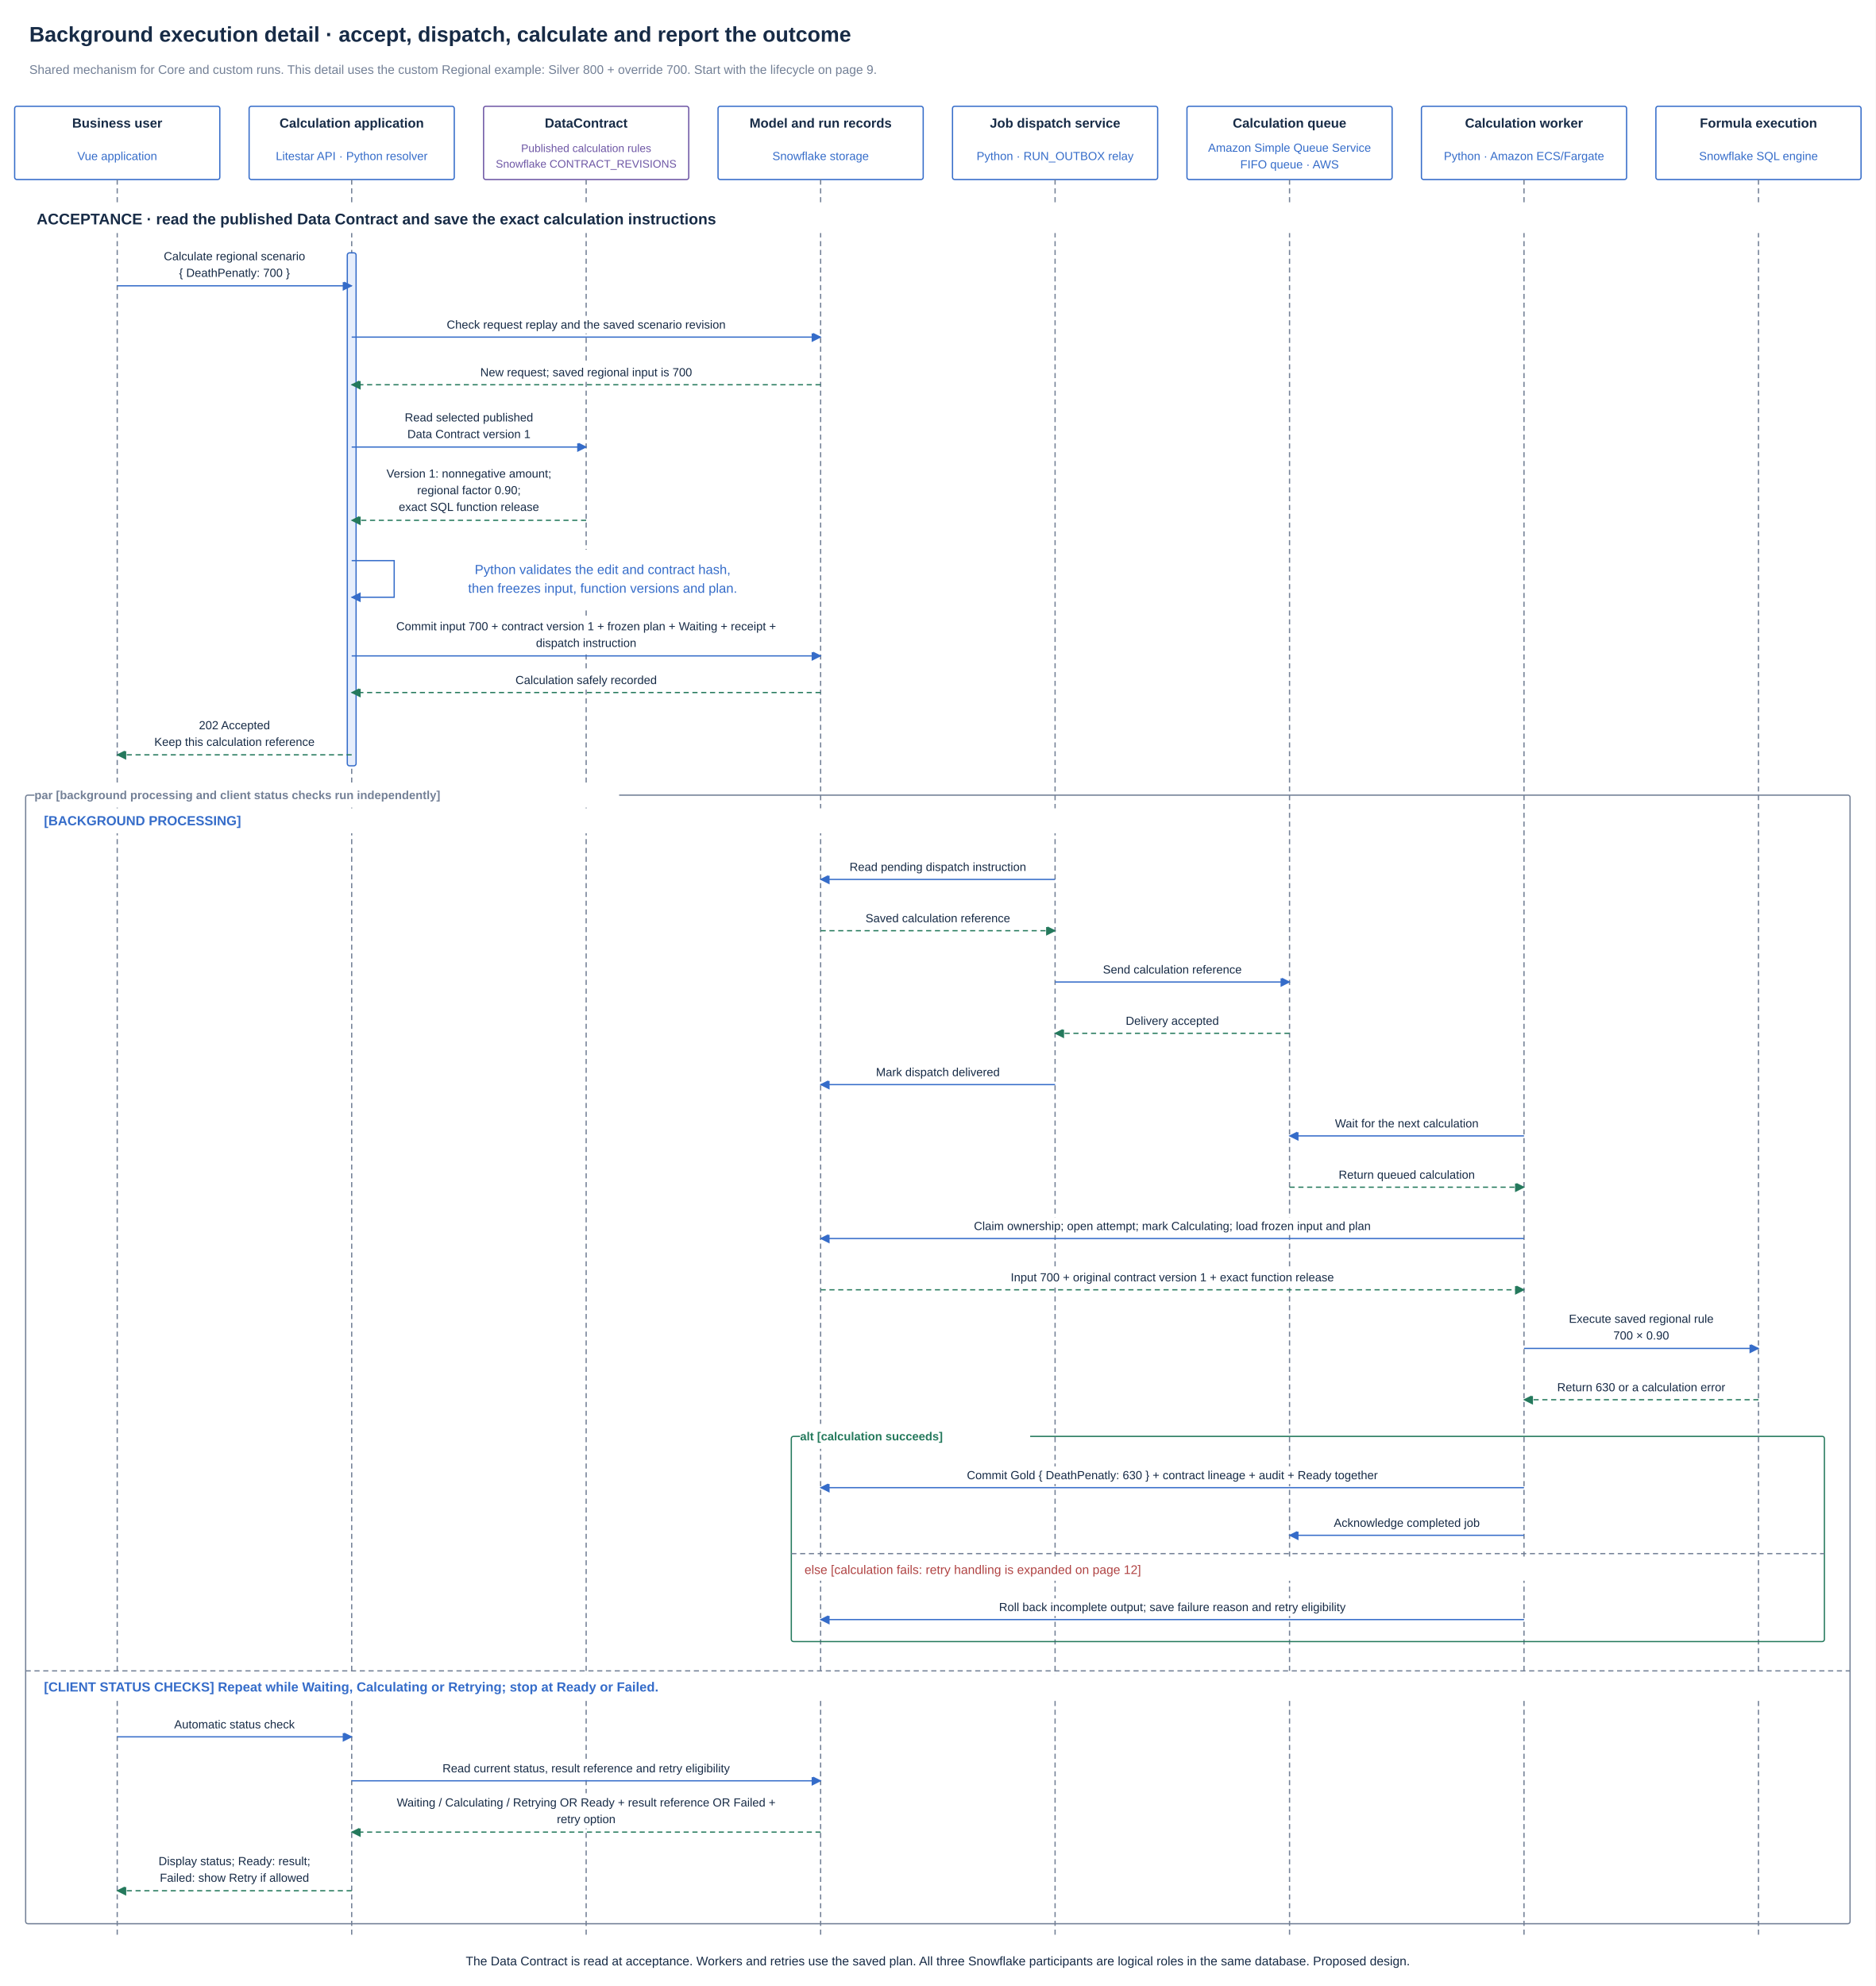
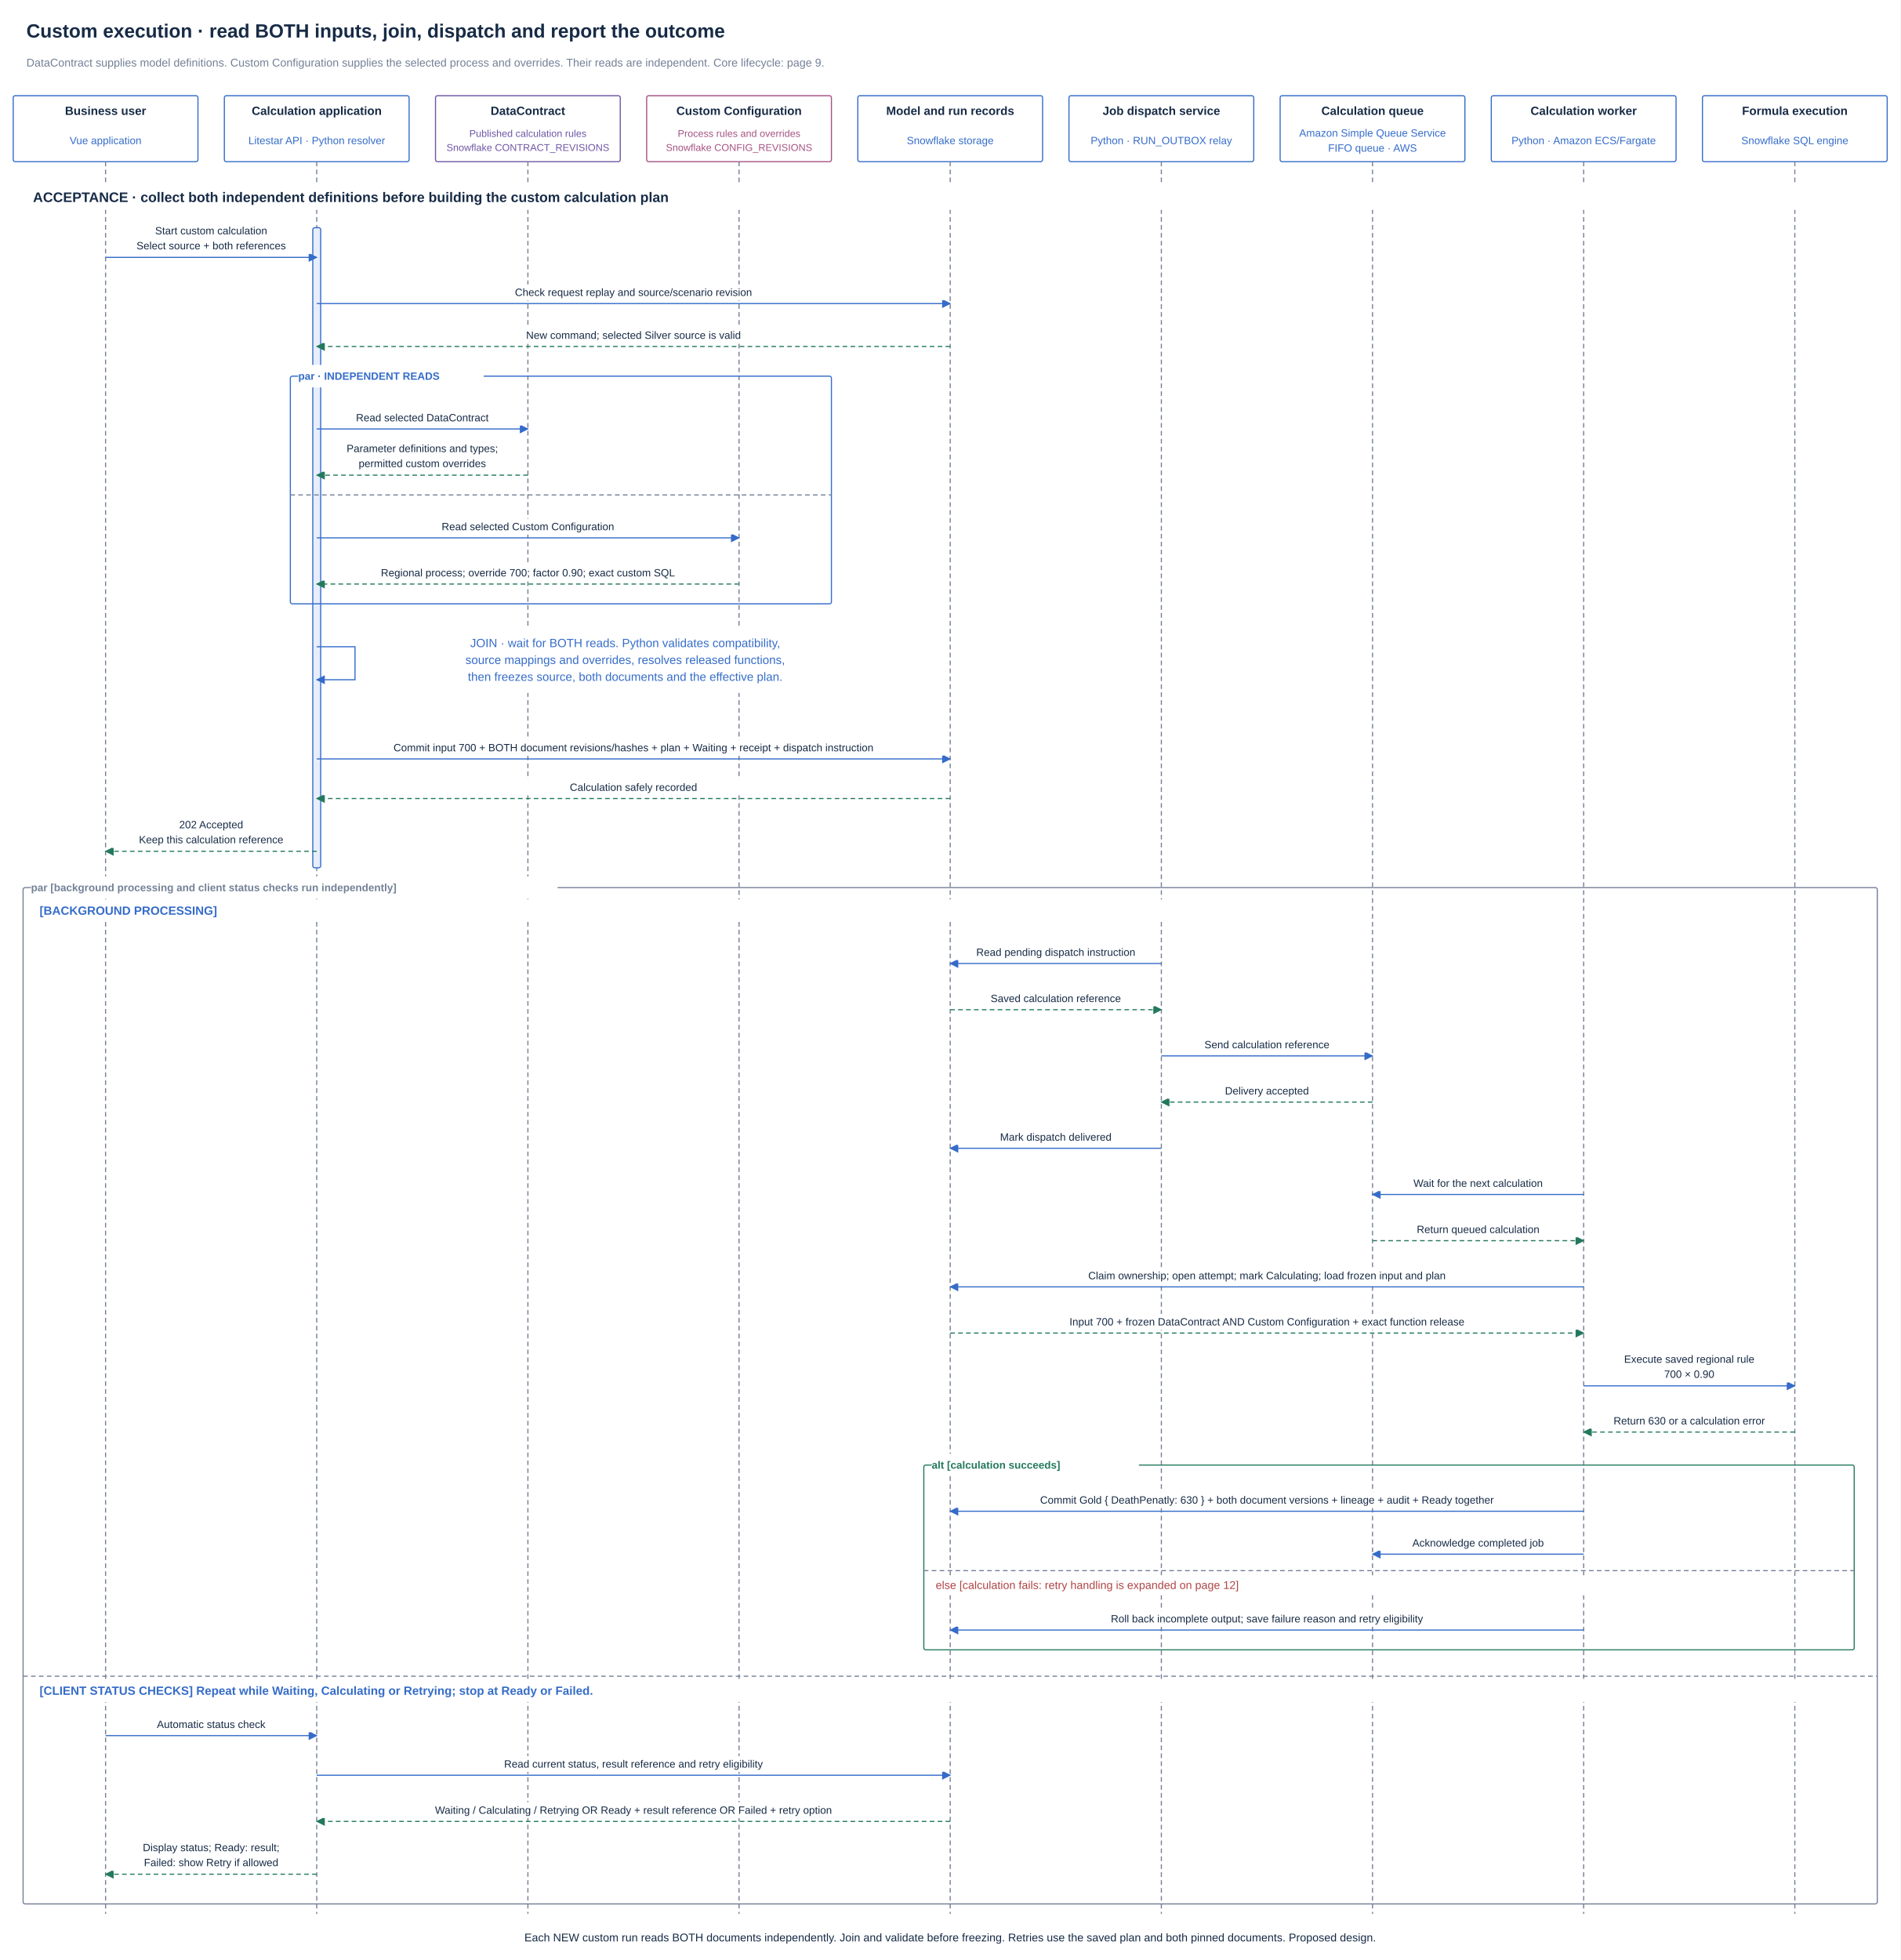
- <svg xmlns="http://www.w3.org/2000/svg" width="2560" height="2710" viewBox="0 0 2560 2710" role="img">
+ <svg xmlns="http://www.w3.org/2000/svg" width="2880" height="2970" viewBox="0 0 2880 2970" role="img">
  <defs>
    <marker id="arrow" viewBox="0 0 10 10" refX="9" refY="5" markerWidth="8" markerHeight="8" orient="auto-start-reverse">
      <path d="M 0 0 L 10 5 L 0 10 z" fill="context-stroke" />
    </marker>
  </defs>
-   <rect width="2560" height="2710" fill="#FFFFFF" />
-   <rect x="40" y="24" width="2480" height="46" fill="#FFFFFF" />
-   <text x="40" y="56.86" text-anchor="start" font-family="Arial, sans-serif" font-size="29" font-weight="700" fill="#172B46">Background execution detail · accept, dispatch, calculate and report the outcome</text>
-   <rect x="40" y="78" width="2480" height="34" fill="#FFFFFF" />
-   <text x="40" y="100.78" text-anchor="start" font-family="Arial, sans-serif" font-size="17" font-weight="400" fill="#738096">Shared mechanism for Core and custom runs. This detail uses the custom Regional example: Silver 800 + override 700. Start with the lifecycle on page 9.</text>
+   <rect width="2880" height="2970" fill="#FFFFFF" />
+   <rect x="40" y="24" width="2800" height="46" fill="#FFFFFF" />
+   <text x="40" y="56.86" text-anchor="start" font-family="Arial, sans-serif" font-size="29" font-weight="700" fill="#172B46">Custom execution · read BOTH inputs, join, dispatch and report the outcome</text>
+   <rect x="40" y="78" width="2800" height="34" fill="#FFFFFF" />
+   <text x="40" y="100.78" text-anchor="start" font-family="Arial, sans-serif" font-size="17" font-weight="400" fill="#738096">DataContract supplies model definitions. Custom Configuration supplies the selected process and overrides. Their reads are independent. Core lifecycle: page 9.</text>
  <rect x="20" y="145" width="280" height="100" rx="3" fill="#FFFFFF" stroke="#356CC9" stroke-width="1.7" />
  <rect x="30" y="151" width="260" height="34" fill="#FFFFFF" />
  <text x="160.0" y="174.12" text-anchor="middle" font-family="Arial, sans-serif" font-size="18" font-weight="700" fill="#172B46">Business user</text>
  <rect x="30" y="188" width="260" height="50" fill="#FFFFFF" />
  <text x="160.0" y="218.44" text-anchor="middle" font-family="Arial, sans-serif" font-size="16" font-weight="400" fill="#356CC9">Vue application</text>
-   <polyline points="160,245 160,2640" fill="none" stroke="#738096" stroke-width="1.7" stroke-dasharray="7 5" />
+   <polyline points="160,245 160,2900" fill="none" stroke="#738096" stroke-width="1.7" stroke-dasharray="7 5" />
  <rect x="340" y="145" width="280" height="100" rx="3" fill="#FFFFFF" stroke="#356CC9" stroke-width="1.7" />
  <rect x="350" y="151" width="260" height="34" fill="#FFFFFF" />
  <text x="480.0" y="174.12" text-anchor="middle" font-family="Arial, sans-serif" font-size="18" font-weight="700" fill="#172B46">Calculation application</text>
  <rect x="350" y="188" width="260" height="50" fill="#FFFFFF" />
  <text x="480.0" y="218.44" text-anchor="middle" font-family="Arial, sans-serif" font-size="16" font-weight="400" fill="#356CC9">Litestar API · Python resolver</text>
-   <polyline points="480,245 480,2640" fill="none" stroke="#738096" stroke-width="1.7" stroke-dasharray="7 5" />
+   <polyline points="480,245 480,2900" fill="none" stroke="#738096" stroke-width="1.7" stroke-dasharray="7 5" />
  <rect x="660" y="145" width="280" height="100" rx="3" fill="#FFFFFF" stroke="#6E57A5" stroke-width="1.7" />
  <rect x="670" y="151" width="260" height="34" fill="#FFFFFF" />
  <text x="800.0" y="174.12" text-anchor="middle" font-family="Arial, sans-serif" font-size="18" font-weight="700" fill="#172B46">DataContract</text>
  <rect x="670" y="188" width="260" height="50" fill="#FFFFFF" />
  <text x="800.0" y="207.45" text-anchor="middle" font-family="Arial, sans-serif" font-size="15" font-weight="400" fill="#6E57A5">Published calculation rules</text>
  <text x="800.0" y="228.75" text-anchor="middle" font-family="Arial, sans-serif" font-size="15" font-weight="400" fill="#6E57A5">Snowflake CONTRACT_REVISIONS</text>
-   <polyline points="800,245 800,2640" fill="none" stroke="#738096" stroke-width="1.7" stroke-dasharray="7 5" />
-   <rect x="980" y="145" width="280" height="100" rx="3" fill="#FFFFFF" stroke="#356CC9" stroke-width="1.7" />
+   <polyline points="800,245 800,2900" fill="none" stroke="#738096" stroke-width="1.7" stroke-dasharray="7 5" />
+   <rect x="980" y="145" width="280" height="100" rx="3" fill="#FFFFFF" stroke="#A65382" stroke-width="1.7" />
  <rect x="990" y="151" width="260" height="34" fill="#FFFFFF" />
-   <text x="1120.0" y="174.12" text-anchor="middle" font-family="Arial, sans-serif" font-size="18" font-weight="700" fill="#172B46">Model and run records</text>
+   <text x="1120.0" y="174.12" text-anchor="middle" font-family="Arial, sans-serif" font-size="18" font-weight="700" fill="#172B46">Custom Configuration</text>
  <rect x="990" y="188" width="260" height="50" fill="#FFFFFF" />
-   <text x="1120.0" y="218.44" text-anchor="middle" font-family="Arial, sans-serif" font-size="16" font-weight="400" fill="#356CC9">Snowflake storage</text>
-   <polyline points="1120,245 1120,2640" fill="none" stroke="#738096" stroke-width="1.7" stroke-dasharray="7 5" />
+   <text x="1120.0" y="207.45" text-anchor="middle" font-family="Arial, sans-serif" font-size="15" font-weight="400" fill="#A65382">Process rules and overrides</text>
+   <text x="1120.0" y="228.75" text-anchor="middle" font-family="Arial, sans-serif" font-size="15" font-weight="400" fill="#A65382">Snowflake CONFIG_REVISIONS</text>
+   <polyline points="1120,245 1120,2900" fill="none" stroke="#738096" stroke-width="1.7" stroke-dasharray="7 5" />
  <rect x="1300" y="145" width="280" height="100" rx="3" fill="#FFFFFF" stroke="#356CC9" stroke-width="1.7" />
  <rect x="1310" y="151" width="260" height="34" fill="#FFFFFF" />
-   <text x="1440.0" y="174.12" text-anchor="middle" font-family="Arial, sans-serif" font-size="18" font-weight="700" fill="#172B46">Job dispatch service</text>
+   <text x="1440.0" y="174.12" text-anchor="middle" font-family="Arial, sans-serif" font-size="18" font-weight="700" fill="#172B46">Model and run records</text>
  <rect x="1310" y="188" width="260" height="50" fill="#FFFFFF" />
-   <text x="1440.0" y="218.44" text-anchor="middle" font-family="Arial, sans-serif" font-size="16" font-weight="400" fill="#356CC9">Python · RUN_OUTBOX relay</text>
-   <polyline points="1440,245 1440,2640" fill="none" stroke="#738096" stroke-width="1.7" stroke-dasharray="7 5" />
+   <text x="1440.0" y="218.44" text-anchor="middle" font-family="Arial, sans-serif" font-size="16" font-weight="400" fill="#356CC9">Snowflake storage</text>
+   <polyline points="1440,245 1440,2900" fill="none" stroke="#738096" stroke-width="1.7" stroke-dasharray="7 5" />
  <rect x="1620" y="145" width="280" height="100" rx="3" fill="#FFFFFF" stroke="#356CC9" stroke-width="1.7" />
  <rect x="1630" y="151" width="260" height="34" fill="#FFFFFF" />
-   <text x="1760.0" y="174.12" text-anchor="middle" font-family="Arial, sans-serif" font-size="18" font-weight="700" fill="#172B46">Calculation queue</text>
+   <text x="1760.0" y="174.12" text-anchor="middle" font-family="Arial, sans-serif" font-size="18" font-weight="700" fill="#172B46">Job dispatch service</text>
  <rect x="1630" y="188" width="260" height="50" fill="#FFFFFF" />
-   <text x="1760.0" y="207.08" text-anchor="middle" font-family="Arial, sans-serif" font-size="16" font-weight="400" fill="#356CC9">Amazon Simple Queue Service</text>
-   <text x="1760.0" y="229.8" text-anchor="middle" font-family="Arial, sans-serif" font-size="16" font-weight="400" fill="#356CC9">FIFO queue · AWS</text>
-   <polyline points="1760,245 1760,2640" fill="none" stroke="#738096" stroke-width="1.7" stroke-dasharray="7 5" />
+   <text x="1760.0" y="218.44" text-anchor="middle" font-family="Arial, sans-serif" font-size="16" font-weight="400" fill="#356CC9">Python · RUN_OUTBOX relay</text>
+   <polyline points="1760,245 1760,2900" fill="none" stroke="#738096" stroke-width="1.7" stroke-dasharray="7 5" />
  <rect x="1940" y="145" width="280" height="100" rx="3" fill="#FFFFFF" stroke="#356CC9" stroke-width="1.7" />
  <rect x="1950" y="151" width="260" height="34" fill="#FFFFFF" />
-   <text x="2080.0" y="174.12" text-anchor="middle" font-family="Arial, sans-serif" font-size="18" font-weight="700" fill="#172B46">Calculation worker</text>
+   <text x="2080.0" y="174.12" text-anchor="middle" font-family="Arial, sans-serif" font-size="18" font-weight="700" fill="#172B46">Calculation queue</text>
  <rect x="1950" y="188" width="260" height="50" fill="#FFFFFF" />
-   <text x="2080.0" y="218.44" text-anchor="middle" font-family="Arial, sans-serif" font-size="16" font-weight="400" fill="#356CC9">Python · Amazon ECS/Fargate</text>
-   <polyline points="2080,245 2080,2640" fill="none" stroke="#738096" stroke-width="1.7" stroke-dasharray="7 5" />
+   <text x="2080.0" y="207.08" text-anchor="middle" font-family="Arial, sans-serif" font-size="16" font-weight="400" fill="#356CC9">Amazon Simple Queue Service</text>
+   <text x="2080.0" y="229.8" text-anchor="middle" font-family="Arial, sans-serif" font-size="16" font-weight="400" fill="#356CC9">FIFO queue · AWS</text>
+   <polyline points="2080,245 2080,2900" fill="none" stroke="#738096" stroke-width="1.7" stroke-dasharray="7 5" />
  <rect x="2260" y="145" width="280" height="100" rx="3" fill="#FFFFFF" stroke="#356CC9" stroke-width="1.7" />
  <rect x="2270" y="151" width="260" height="34" fill="#FFFFFF" />
-   <text x="2400.0" y="174.12" text-anchor="middle" font-family="Arial, sans-serif" font-size="18" font-weight="700" fill="#172B46">Formula execution</text>
+   <text x="2400.0" y="174.12" text-anchor="middle" font-family="Arial, sans-serif" font-size="18" font-weight="700" fill="#172B46">Calculation worker</text>
  <rect x="2270" y="188" width="260" height="50" fill="#FFFFFF" />
-   <text x="2400.0" y="218.44" text-anchor="middle" font-family="Arial, sans-serif" font-size="16" font-weight="400" fill="#356CC9">Snowflake SQL engine</text>
-   <polyline points="2400,245 2400,2640" fill="none" stroke="#738096" stroke-width="1.7" stroke-dasharray="7 5" />
-   <rect x="474" y="345" width="12" height="700" rx="3" fill="#E6EEFC" stroke="#356CC9" stroke-width="1.7" />
-   <rect x="50" y="280" width="2460" height="38" fill="#FFFFFF" />
-   <text x="50" y="306.14" text-anchor="start" font-family="Arial, sans-serif" font-size="21" font-weight="700" fill="#172B46">ACCEPTANCE · read the published Data Contract and save the exact calculation instructions</text>
+   <text x="2400.0" y="218.44" text-anchor="middle" font-family="Arial, sans-serif" font-size="16" font-weight="400" fill="#356CC9">Python · Amazon ECS/Fargate</text>
+   <polyline points="2400,245 2400,2900" fill="none" stroke="#738096" stroke-width="1.7" stroke-dasharray="7 5" />
+   <rect x="2580" y="145" width="280" height="100" rx="3" fill="#FFFFFF" stroke="#356CC9" stroke-width="1.7" />
+   <rect x="2590" y="151" width="260" height="34" fill="#FFFFFF" />
+   <text x="2720.0" y="174.12" text-anchor="middle" font-family="Arial, sans-serif" font-size="18" font-weight="700" fill="#172B46">Formula execution</text>
+   <rect x="2590" y="188" width="260" height="50" fill="#FFFFFF" />
+   <text x="2720.0" y="218.44" text-anchor="middle" font-family="Arial, sans-serif" font-size="16" font-weight="400" fill="#356CC9">Snowflake SQL engine</text>
+   <polyline points="2720,245 2720,2900" fill="none" stroke="#738096" stroke-width="1.7" stroke-dasharray="7 5" />
+   <rect x="474" y="345" width="12" height="970" rx="3" fill="#E6EEFC" stroke="#356CC9" stroke-width="1.7" />
+   <rect x="50" y="280" width="2780" height="38" fill="#FFFFFF" />
+   <text x="50" y="306.14" text-anchor="start" font-family="Arial, sans-serif" font-size="21" font-weight="700" fill="#172B46">ACCEPTANCE · collect both independent definitions before building the custom calculation plan</text>
  <polyline points="160,390 480,390" fill="none" stroke="#356CC9" stroke-width="1.7" marker-end="url(#arrow)" />
  <rect x="170" y="337" width="300" height="48" fill="#FFFFFF" />
-   <text x="320.0" y="355.08" text-anchor="middle" font-family="Arial, sans-serif" font-size="16" font-weight="400" fill="#172B46">Calculate regional scenario</text>
-   <text x="320.0" y="377.8" text-anchor="middle" font-family="Arial, sans-serif" font-size="16" font-weight="400" fill="#172B46">{ DeathPenatly: 700 }</text>
-   <polyline points="480,460 1120,460" fill="none" stroke="#356CC9" stroke-width="1.7" marker-end="url(#arrow)" />
-   <rect x="490" y="431" width="620" height="24" fill="#FFFFFF" />
-   <text x="800.0" y="448.44" text-anchor="middle" font-family="Arial, sans-serif" font-size="16" font-weight="400" fill="#172B46">Check request replay and the saved scenario revision</text>
-   <polyline points="1120,525 480,525" fill="none" stroke="#24795C" stroke-width="1.7" stroke-dasharray="7 5" marker-end="url(#arrow)" />
-   <rect x="490" y="496" width="620" height="24" fill="#FFFFFF" />
-   <text x="800.0" y="513.44" text-anchor="middle" font-family="Arial, sans-serif" font-size="16" font-weight="400" fill="#172B46">New request; saved regional input is 700</text>
-   <polyline points="480,610 800,610" fill="none" stroke="#356CC9" stroke-width="1.7" marker-end="url(#arrow)" />
-   <rect x="490" y="557" width="300" height="48" fill="#FFFFFF" />
-   <text x="640.0" y="575.08" text-anchor="middle" font-family="Arial, sans-serif" font-size="16" font-weight="400" fill="#172B46">Read selected published</text>
-   <text x="640.0" y="597.8" text-anchor="middle" font-family="Arial, sans-serif" font-size="16" font-weight="400" fill="#172B46">Data Contract version 1</text>
-   <polyline points="800,710 480,710" fill="none" stroke="#24795C" stroke-width="1.7" stroke-dasharray="7 5" marker-end="url(#arrow)" />
-   <rect x="490" y="633" width="300" height="72" fill="#FFFFFF" />
-   <text x="640.0" y="651.72" text-anchor="middle" font-family="Arial, sans-serif" font-size="16" font-weight="400" fill="#172B46">Version 1: nonnegative amount;</text>
-   <text x="640.0" y="674.44" text-anchor="middle" font-family="Arial, sans-serif" font-size="16" font-weight="400" fill="#172B46">regional factor 0.90;</text>
-   <text x="640.0" y="697.16" text-anchor="middle" font-family="Arial, sans-serif" font-size="16" font-weight="400" fill="#172B46">exact SQL function release</text>
-   <polyline points="480,765 538,765 538,815 480,815" fill="none" stroke="#356CC9" stroke-width="1.7" marker-end="url(#arrow)" />
-   <rect x="555" y="750" width="535" height="80" fill="#FFFFFF" />
-   <text x="822.5" y="783.34" text-anchor="middle" font-family="Arial, sans-serif" font-size="18" font-weight="400" fill="#356CC9">Python validates the edit and contract hash,</text>
-   <text x="822.5" y="808.9" text-anchor="middle" font-family="Arial, sans-serif" font-size="18" font-weight="400" fill="#356CC9">then freezes input, function versions and plan.</text>
-   <polyline points="480,895 1120,895" fill="none" stroke="#356CC9" stroke-width="1.7" marker-end="url(#arrow)" />
-   <rect x="490" y="842" width="620" height="48" fill="#FFFFFF" />
-   <text x="800.0" y="860.08" text-anchor="middle" font-family="Arial, sans-serif" font-size="16" font-weight="400" fill="#172B46">Commit input 700 + contract version 1 + frozen plan + Waiting + receipt +</text>
-   <text x="800.0" y="882.8" text-anchor="middle" font-family="Arial, sans-serif" font-size="16" font-weight="400" fill="#172B46">dispatch instruction</text>
-   <polyline points="1120,945 480,945" fill="none" stroke="#24795C" stroke-width="1.7" stroke-dasharray="7 5" marker-end="url(#arrow)" />
-   <rect x="490" y="916" width="620" height="24" fill="#FFFFFF" />
-   <text x="800.0" y="933.44" text-anchor="middle" font-family="Arial, sans-serif" font-size="16" font-weight="400" fill="#172B46">Calculation safely recorded</text>
-   <polyline points="480,1030 160,1030" fill="none" stroke="#24795C" stroke-width="1.7" stroke-dasharray="7 5" marker-end="url(#arrow)" />
-   <rect x="170" y="977" width="300" height="48" fill="#FFFFFF" />
-   <text x="320.0" y="995.08" text-anchor="middle" font-family="Arial, sans-serif" font-size="16" font-weight="400" fill="#172B46">202 Accepted</text>
-   <text x="320.0" y="1017.8" text-anchor="middle" font-family="Arial, sans-serif" font-size="16" font-weight="400" fill="#172B46">Keep this calculation reference</text>
-   <rect x="35" y="1085" width="2490" height="1540" rx="3" fill="none" stroke="#738096" stroke-width="1.7" />
-   <rect x="47" y="1068" width="798" height="34" fill="#FFFFFF" />
-   <text x="47" y="1090.44" text-anchor="start" font-family="Arial, sans-serif" font-size="16" font-weight="700" fill="#738096">par [background processing and client status checks run independently]</text>
-   <rect x="60" y="1103" width="1600" height="34" fill="#FFFFFF" />
-   <text x="60" y="1126.12" text-anchor="start" font-family="Arial, sans-serif" font-size="18" font-weight="700" fill="#356CC9">[BACKGROUND PROCESSING]</text>
-   <polyline points="1440,1200 1120,1200" fill="none" stroke="#356CC9" stroke-width="1.7" marker-end="url(#arrow)" />
-   <rect x="1130" y="1171" width="300" height="24" fill="#FFFFFF" />
-   <text x="1280.0" y="1188.44" text-anchor="middle" font-family="Arial, sans-serif" font-size="16" font-weight="400" fill="#172B46">Read pending dispatch instruction</text>
-   <polyline points="1120,1270 1440,1270" fill="none" stroke="#24795C" stroke-width="1.7" stroke-dasharray="7 5" marker-end="url(#arrow)" />
-   <rect x="1130" y="1241" width="300" height="24" fill="#FFFFFF" />
-   <text x="1280.0" y="1258.44" text-anchor="middle" font-family="Arial, sans-serif" font-size="16" font-weight="400" fill="#172B46">Saved calculation reference</text>
-   <polyline points="1440,1340 1760,1340" fill="none" stroke="#356CC9" stroke-width="1.7" marker-end="url(#arrow)" />
-   <rect x="1450" y="1311" width="300" height="24" fill="#FFFFFF" />
-   <text x="1600.0" y="1328.44" text-anchor="middle" font-family="Arial, sans-serif" font-size="16" font-weight="400" fill="#172B46">Send calculation reference</text>
-   <polyline points="1760,1410 1440,1410" fill="none" stroke="#24795C" stroke-width="1.7" stroke-dasharray="7 5" marker-end="url(#arrow)" />
-   <rect x="1450" y="1381" width="300" height="24" fill="#FFFFFF" />
-   <text x="1600.0" y="1398.44" text-anchor="middle" font-family="Arial, sans-serif" font-size="16" font-weight="400" fill="#172B46">Delivery accepted</text>
-   <polyline points="1440,1480 1120,1480" fill="none" stroke="#356CC9" stroke-width="1.7" marker-end="url(#arrow)" />
-   <rect x="1130" y="1451" width="300" height="24" fill="#FFFFFF" />
-   <text x="1280.0" y="1468.44" text-anchor="middle" font-family="Arial, sans-serif" font-size="16" font-weight="400" fill="#172B46">Mark dispatch delivered</text>
-   <polyline points="2080,1550 1760,1550" fill="none" stroke="#356CC9" stroke-width="1.7" marker-end="url(#arrow)" />
-   <rect x="1770" y="1521" width="300" height="24" fill="#FFFFFF" />
-   <text x="1920.0" y="1538.44" text-anchor="middle" font-family="Arial, sans-serif" font-size="16" font-weight="400" fill="#172B46">Wait for the next calculation</text>
-   <polyline points="1760,1620 2080,1620" fill="none" stroke="#24795C" stroke-width="1.7" stroke-dasharray="7 5" marker-end="url(#arrow)" />
-   <rect x="1770" y="1591" width="300" height="24" fill="#FFFFFF" />
-   <text x="1920.0" y="1608.44" text-anchor="middle" font-family="Arial, sans-serif" font-size="16" font-weight="400" fill="#172B46">Return queued calculation</text>
-   <polyline points="2080,1690 1120,1690" fill="none" stroke="#356CC9" stroke-width="1.7" marker-end="url(#arrow)" />
-   <rect x="1130" y="1661" width="940" height="24" fill="#FFFFFF" />
-   <text x="1600.0" y="1678.44" text-anchor="middle" font-family="Arial, sans-serif" font-size="16" font-weight="400" fill="#172B46">Claim ownership; open attempt; mark Calculating; load frozen input and plan</text>
-   <polyline points="1120,1760 2080,1760" fill="none" stroke="#24795C" stroke-width="1.7" stroke-dasharray="7 5" marker-end="url(#arrow)" />
-   <rect x="1130" y="1731" width="940" height="24" fill="#FFFFFF" />
-   <text x="1600.0" y="1748.44" text-anchor="middle" font-family="Arial, sans-serif" font-size="16" font-weight="400" fill="#172B46">Input 700 + original contract version 1 + exact function release</text>
-   <polyline points="2080,1840 2400,1840" fill="none" stroke="#356CC9" stroke-width="1.7" marker-end="url(#arrow)" />
-   <rect x="2090" y="1787" width="300" height="48" fill="#FFFFFF" />
-   <text x="2240.0" y="1805.08" text-anchor="middle" font-family="Arial, sans-serif" font-size="16" font-weight="400" fill="#172B46">Execute saved regional rule</text>
-   <text x="2240.0" y="1827.8" text-anchor="middle" font-family="Arial, sans-serif" font-size="16" font-weight="400" fill="#172B46">700 × 0.90</text>
-   <polyline points="2400,1910 2080,1910" fill="none" stroke="#24795C" stroke-width="1.7" stroke-dasharray="7 5" marker-end="url(#arrow)" />
-   <rect x="2090" y="1881" width="300" height="24" fill="#FFFFFF" />
-   <text x="2240.0" y="1898.44" text-anchor="middle" font-family="Arial, sans-serif" font-size="16" font-weight="400" fill="#172B46">Return 630 or a calculation error</text>
-   <rect x="1080" y="1960" width="1410" height="280" rx="3" fill="none" stroke="#24795C" stroke-width="1.7" />
-   <rect x="1092" y="1943" width="314" height="34" fill="#FFFFFF" />
-   <text x="1092" y="1965.44" text-anchor="start" font-family="Arial, sans-serif" font-size="16" font-weight="700" fill="#24795C">alt [calculation succeeds]</text>
-   <polyline points="2080,2030 1120,2030" fill="none" stroke="#356CC9" stroke-width="1.7" marker-end="url(#arrow)" />
-   <rect x="1130" y="2001" width="940" height="24" fill="#FFFFFF" />
-   <text x="1600.0" y="2018.44" text-anchor="middle" font-family="Arial, sans-serif" font-size="16" font-weight="400" fill="#172B46">Commit Gold { DeathPenatly: 630 } + contract lineage + audit + Ready together</text>
-   <polyline points="2080,2095 1760,2095" fill="none" stroke="#356CC9" stroke-width="1.7" marker-end="url(#arrow)" />
-   <rect x="1770" y="2066" width="300" height="24" fill="#FFFFFF" />
-   <text x="1920.0" y="2083.44" text-anchor="middle" font-family="Arial, sans-serif" font-size="16" font-weight="400" fill="#172B46">Acknowledge completed job</text>
-   <polyline points="1080,2120 2490,2120" fill="none" stroke="#738096" stroke-width="1.7" stroke-dasharray="7 5" />
-   <rect x="1098" y="2127" width="1280" height="30" fill="#FFFFFF" />
-   <text x="1098" y="2147.78" text-anchor="start" font-family="Arial, sans-serif" font-size="17" font-weight="400" fill="#B04444">else [calculation fails: retry handling is expanded on page 12]</text>
-   <polyline points="2080,2210 1120,2210" fill="none" stroke="#356CC9" stroke-width="1.7" marker-end="url(#arrow)" />
-   <rect x="1130" y="2181" width="940" height="24" fill="#FFFFFF" />
-   <text x="1600.0" y="2198.44" text-anchor="middle" font-family="Arial, sans-serif" font-size="16" font-weight="400" fill="#172B46">Roll back incomplete output; save failure reason and retry eligibility</text>
-   <polyline points="35,2280 2525,2280" fill="none" stroke="#738096" stroke-width="1.7" stroke-dasharray="7 5" />
-   <rect x="60" y="2285" width="2370" height="34" fill="#FFFFFF" />
-   <text x="60" y="2308.12" text-anchor="start" font-family="Arial, sans-serif" font-size="18" font-weight="700" fill="#356CC9">[CLIENT STATUS CHECKS]  Repeat while Waiting, Calculating or Retrying; stop at Ready or Failed.</text>
-   <polyline points="160,2370 480,2370" fill="none" stroke="#356CC9" stroke-width="1.7" marker-end="url(#arrow)" />
-   <rect x="170" y="2341" width="300" height="24" fill="#FFFFFF" />
-   <text x="320.0" y="2358.44" text-anchor="middle" font-family="Arial, sans-serif" font-size="16" font-weight="400" fill="#172B46">Automatic status check</text>
-   <polyline points="480,2430 1120,2430" fill="none" stroke="#356CC9" stroke-width="1.7" marker-end="url(#arrow)" />
-   <rect x="490" y="2401" width="620" height="24" fill="#FFFFFF" />
-   <text x="800.0" y="2418.44" text-anchor="middle" font-family="Arial, sans-serif" font-size="16" font-weight="400" fill="#172B46">Read current status, result reference and retry eligibility</text>
-   <polyline points="1120,2500 480,2500" fill="none" stroke="#24795C" stroke-width="1.7" stroke-dasharray="7 5" marker-end="url(#arrow)" />
-   <rect x="490" y="2447" width="620" height="48" fill="#FFFFFF" />
-   <text x="800.0" y="2465.08" text-anchor="middle" font-family="Arial, sans-serif" font-size="16" font-weight="400" fill="#172B46">Waiting / Calculating / Retrying OR Ready + result reference OR Failed +</text>
-   <text x="800.0" y="2487.8" text-anchor="middle" font-family="Arial, sans-serif" font-size="16" font-weight="400" fill="#172B46">retry option</text>
-   <polyline points="480,2580 160,2580" fill="none" stroke="#24795C" stroke-width="1.7" stroke-dasharray="7 5" marker-end="url(#arrow)" />
-   <rect x="170" y="2527" width="300" height="48" fill="#FFFFFF" />
-   <text x="320.0" y="2545.08" text-anchor="middle" font-family="Arial, sans-serif" font-size="16" font-weight="400" fill="#172B46">Display status; Ready: result;</text>
-   <text x="320.0" y="2567.8" text-anchor="middle" font-family="Arial, sans-serif" font-size="16" font-weight="400" fill="#172B46">Failed: show Retry if allowed</text>
-   <rect x="50" y="2660" width="2460" height="32" fill="#FFFFFF" />
-   <text x="1280.0" y="2681.78" text-anchor="middle" font-family="Arial, sans-serif" font-size="17" font-weight="400" fill="#172B46">The Data Contract is read at acceptance. Workers and retries use the saved plan. All three Snowflake participants are logical roles in the same database. Proposed design.</text>
+   <text x="320.0" y="355.08" text-anchor="middle" font-family="Arial, sans-serif" font-size="16" font-weight="400" fill="#172B46">Start custom calculation</text>
+   <text x="320.0" y="377.8" text-anchor="middle" font-family="Arial, sans-serif" font-size="16" font-weight="400" fill="#172B46">Select source + both references</text>
+   <polyline points="480,460 1440,460" fill="none" stroke="#356CC9" stroke-width="1.7" marker-end="url(#arrow)" />
+   <rect x="490" y="431" width="940" height="24" fill="#FFFFFF" />
+   <text x="960.0" y="448.44" text-anchor="middle" font-family="Arial, sans-serif" font-size="16" font-weight="400" fill="#172B46">Check request replay and source/scenario revision</text>
+   <polyline points="1440,525 480,525" fill="none" stroke="#24795C" stroke-width="1.7" stroke-dasharray="7 5" marker-end="url(#arrow)" />
+   <rect x="490" y="496" width="940" height="24" fill="#FFFFFF" />
+   <text x="960.0" y="513.44" text-anchor="middle" font-family="Arial, sans-serif" font-size="16" font-weight="400" fill="#172B46">New command; selected Silver source is valid</text>
+   <rect x="440" y="570" width="820" height="345" rx="3" fill="none" stroke="#356CC9" stroke-width="1.7" />
+   <rect x="452" y="553" width="281" height="34" fill="#FFFFFF" />
+   <text x="452" y="575.44" text-anchor="start" font-family="Arial, sans-serif" font-size="16" font-weight="700" fill="#356CC9">par · INDEPENDENT READS</text>
+   <polyline points="480,650 800,650" fill="none" stroke="#356CC9" stroke-width="1.7" marker-end="url(#arrow)" />
+   <rect x="490" y="621" width="300" height="24" fill="#FFFFFF" />
+   <text x="640.0" y="638.44" text-anchor="middle" font-family="Arial, sans-serif" font-size="16" font-weight="400" fill="#172B46">Read selected DataContract</text>
+   <polyline points="800,720 480,720" fill="none" stroke="#24795C" stroke-width="1.7" stroke-dasharray="7 5" marker-end="url(#arrow)" />
+   <rect x="490" y="667" width="300" height="48" fill="#FFFFFF" />
+   <text x="640.0" y="685.08" text-anchor="middle" font-family="Arial, sans-serif" font-size="16" font-weight="400" fill="#172B46">Parameter definitions and types;</text>
+   <text x="640.0" y="707.8" text-anchor="middle" font-family="Arial, sans-serif" font-size="16" font-weight="400" fill="#172B46">permitted custom overrides</text>
+   <polyline points="440,750 1260,750" fill="none" stroke="#738096" stroke-width="1.7" stroke-dasharray="7 5" />
+   <polyline points="480,815 1120,815" fill="none" stroke="#356CC9" stroke-width="1.7" marker-end="url(#arrow)" />
+   <rect x="490" y="786" width="620" height="24" fill="#FFFFFF" />
+   <text x="800.0" y="803.44" text-anchor="middle" font-family="Arial, sans-serif" font-size="16" font-weight="400" fill="#172B46">Read selected Custom Configuration</text>
+   <polyline points="1120,885 480,885" fill="none" stroke="#24795C" stroke-width="1.7" stroke-dasharray="7 5" marker-end="url(#arrow)" />
+   <rect x="490" y="856" width="620" height="24" fill="#FFFFFF" />
+   <text x="800.0" y="873.44" text-anchor="middle" font-family="Arial, sans-serif" font-size="16" font-weight="400" fill="#172B46">Regional process; override 700; factor 0.90; exact custom SQL</text>
+   <polyline points="480,980 538,980 538,1030 480,1030" fill="none" stroke="#356CC9" stroke-width="1.7" marker-end="url(#arrow)" />
+   <rect x="565" y="950" width="765" height="100" fill="#FFFFFF" />
+   <text x="947.5" y="980.56" text-anchor="middle" font-family="Arial, sans-serif" font-size="18" font-weight="400" fill="#356CC9">JOIN · wait for BOTH reads. Python validates compatibility,</text>
+   <text x="947.5" y="1006.12" text-anchor="middle" font-family="Arial, sans-serif" font-size="18" font-weight="400" fill="#356CC9">source mappings and overrides, resolves released functions,</text>
+   <text x="947.5" y="1031.68" text-anchor="middle" font-family="Arial, sans-serif" font-size="18" font-weight="400" fill="#356CC9">then freezes source, both documents and the effective plan.</text>
+   <polyline points="480,1150 1440,1150" fill="none" stroke="#356CC9" stroke-width="1.7" marker-end="url(#arrow)" />
+   <rect x="490" y="1121" width="940" height="24" fill="#FFFFFF" />
+   <text x="960.0" y="1138.44" text-anchor="middle" font-family="Arial, sans-serif" font-size="16" font-weight="400" fill="#172B46">Commit input 700 + BOTH document revisions/hashes + plan + Waiting + receipt + dispatch instruction</text>
+   <polyline points="1440,1210 480,1210" fill="none" stroke="#24795C" stroke-width="1.7" stroke-dasharray="7 5" marker-end="url(#arrow)" />
+   <rect x="490" y="1181" width="940" height="24" fill="#FFFFFF" />
+   <text x="960.0" y="1198.44" text-anchor="middle" font-family="Arial, sans-serif" font-size="16" font-weight="400" fill="#172B46">Calculation safely recorded</text>
+   <polyline points="480,1290 160,1290" fill="none" stroke="#24795C" stroke-width="1.7" stroke-dasharray="7 5" marker-end="url(#arrow)" />
+   <rect x="170" y="1237" width="300" height="48" fill="#FFFFFF" />
+   <text x="320.0" y="1255.08" text-anchor="middle" font-family="Arial, sans-serif" font-size="16" font-weight="400" fill="#172B46">202 Accepted</text>
+   <text x="320.0" y="1277.8" text-anchor="middle" font-family="Arial, sans-serif" font-size="16" font-weight="400" fill="#172B46">Keep this calculation reference</text>
+   <rect x="35" y="1345" width="2810" height="1540" rx="3" fill="none" stroke="#738096" stroke-width="1.7" />
+   <rect x="47" y="1328" width="798" height="34" fill="#FFFFFF" />
+   <text x="47" y="1350.44" text-anchor="start" font-family="Arial, sans-serif" font-size="16" font-weight="700" fill="#738096">par [background processing and client status checks run independently]</text>
+   <rect x="60" y="1363" width="1800" height="34" fill="#FFFFFF" />
+   <text x="60" y="1386.12" text-anchor="start" font-family="Arial, sans-serif" font-size="18" font-weight="700" fill="#356CC9">[BACKGROUND PROCESSING]</text>
+   <polyline points="1760,1460 1440,1460" fill="none" stroke="#356CC9" stroke-width="1.7" marker-end="url(#arrow)" />
+   <rect x="1450" y="1431" width="300" height="24" fill="#FFFFFF" />
+   <text x="1600.0" y="1448.44" text-anchor="middle" font-family="Arial, sans-serif" font-size="16" font-weight="400" fill="#172B46">Read pending dispatch instruction</text>
+   <polyline points="1440,1530 1760,1530" fill="none" stroke="#24795C" stroke-width="1.7" stroke-dasharray="7 5" marker-end="url(#arrow)" />
+   <rect x="1450" y="1501" width="300" height="24" fill="#FFFFFF" />
+   <text x="1600.0" y="1518.44" text-anchor="middle" font-family="Arial, sans-serif" font-size="16" font-weight="400" fill="#172B46">Saved calculation reference</text>
+   <polyline points="1760,1600 2080,1600" fill="none" stroke="#356CC9" stroke-width="1.7" marker-end="url(#arrow)" />
+   <rect x="1770" y="1571" width="300" height="24" fill="#FFFFFF" />
+   <text x="1920.0" y="1588.44" text-anchor="middle" font-family="Arial, sans-serif" font-size="16" font-weight="400" fill="#172B46">Send calculation reference</text>
+   <polyline points="2080,1670 1760,1670" fill="none" stroke="#24795C" stroke-width="1.7" stroke-dasharray="7 5" marker-end="url(#arrow)" />
+   <rect x="1770" y="1641" width="300" height="24" fill="#FFFFFF" />
+   <text x="1920.0" y="1658.44" text-anchor="middle" font-family="Arial, sans-serif" font-size="16" font-weight="400" fill="#172B46">Delivery accepted</text>
+   <polyline points="1760,1740 1440,1740" fill="none" stroke="#356CC9" stroke-width="1.7" marker-end="url(#arrow)" />
+   <rect x="1450" y="1711" width="300" height="24" fill="#FFFFFF" />
+   <text x="1600.0" y="1728.44" text-anchor="middle" font-family="Arial, sans-serif" font-size="16" font-weight="400" fill="#172B46">Mark dispatch delivered</text>
+   <polyline points="2400,1810 2080,1810" fill="none" stroke="#356CC9" stroke-width="1.7" marker-end="url(#arrow)" />
+   <rect x="2090" y="1781" width="300" height="24" fill="#FFFFFF" />
+   <text x="2240.0" y="1798.44" text-anchor="middle" font-family="Arial, sans-serif" font-size="16" font-weight="400" fill="#172B46">Wait for the next calculation</text>
+   <polyline points="2080,1880 2400,1880" fill="none" stroke="#24795C" stroke-width="1.7" stroke-dasharray="7 5" marker-end="url(#arrow)" />
+   <rect x="2090" y="1851" width="300" height="24" fill="#FFFFFF" />
+   <text x="2240.0" y="1868.44" text-anchor="middle" font-family="Arial, sans-serif" font-size="16" font-weight="400" fill="#172B46">Return queued calculation</text>
+   <polyline points="2400,1950 1440,1950" fill="none" stroke="#356CC9" stroke-width="1.7" marker-end="url(#arrow)" />
+   <rect x="1450" y="1921" width="940" height="24" fill="#FFFFFF" />
+   <text x="1920.0" y="1938.44" text-anchor="middle" font-family="Arial, sans-serif" font-size="16" font-weight="400" fill="#172B46">Claim ownership; open attempt; mark Calculating; load frozen input and plan</text>
+   <polyline points="1440,2020 2400,2020" fill="none" stroke="#24795C" stroke-width="1.7" stroke-dasharray="7 5" marker-end="url(#arrow)" />
+   <rect x="1450" y="1991" width="940" height="24" fill="#FFFFFF" />
+   <text x="1920.0" y="2008.44" text-anchor="middle" font-family="Arial, sans-serif" font-size="16" font-weight="400" fill="#172B46">Input 700 + frozen DataContract AND Custom Configuration + exact function release</text>
+   <polyline points="2400,2100 2720,2100" fill="none" stroke="#356CC9" stroke-width="1.7" marker-end="url(#arrow)" />
+   <rect x="2410" y="2047" width="300" height="48" fill="#FFFFFF" />
+   <text x="2560.0" y="2065.08" text-anchor="middle" font-family="Arial, sans-serif" font-size="16" font-weight="400" fill="#172B46">Execute saved regional rule</text>
+   <text x="2560.0" y="2087.8" text-anchor="middle" font-family="Arial, sans-serif" font-size="16" font-weight="400" fill="#172B46">700 × 0.90</text>
+   <polyline points="2720,2170 2400,2170" fill="none" stroke="#24795C" stroke-width="1.7" stroke-dasharray="7 5" marker-end="url(#arrow)" />
+   <rect x="2410" y="2141" width="300" height="24" fill="#FFFFFF" />
+   <text x="2560.0" y="2158.44" text-anchor="middle" font-family="Arial, sans-serif" font-size="16" font-weight="400" fill="#172B46">Return 630 or a calculation error</text>
+   <rect x="1400" y="2220" width="1410" height="280" rx="3" fill="none" stroke="#24795C" stroke-width="1.7" />
+   <rect x="1412" y="2203" width="314" height="34" fill="#FFFFFF" />
+   <text x="1412" y="2225.44" text-anchor="start" font-family="Arial, sans-serif" font-size="16" font-weight="700" fill="#24795C">alt [calculation succeeds]</text>
+   <polyline points="2400,2290 1440,2290" fill="none" stroke="#356CC9" stroke-width="1.7" marker-end="url(#arrow)" />
+   <rect x="1450" y="2261" width="940" height="24" fill="#FFFFFF" />
+   <text x="1920.0" y="2278.44" text-anchor="middle" font-family="Arial, sans-serif" font-size="16" font-weight="400" fill="#172B46">Commit Gold { DeathPenatly: 630 } + both document versions + lineage + audit + Ready together</text>
+   <polyline points="2400,2355 2080,2355" fill="none" stroke="#356CC9" stroke-width="1.7" marker-end="url(#arrow)" />
+   <rect x="2090" y="2326" width="300" height="24" fill="#FFFFFF" />
+   <text x="2240.0" y="2343.44" text-anchor="middle" font-family="Arial, sans-serif" font-size="16" font-weight="400" fill="#172B46">Acknowledge completed job</text>
+   <polyline points="1400,2380 2810,2380" fill="none" stroke="#738096" stroke-width="1.7" stroke-dasharray="7 5" />
+   <rect x="1418" y="2387" width="1280" height="30" fill="#FFFFFF" />
+   <text x="1418" y="2407.78" text-anchor="start" font-family="Arial, sans-serif" font-size="17" font-weight="400" fill="#B04444">else [calculation fails: retry handling is expanded on page 12]</text>
+   <polyline points="2400,2470 1440,2470" fill="none" stroke="#356CC9" stroke-width="1.7" marker-end="url(#arrow)" />
+   <rect x="1450" y="2441" width="940" height="24" fill="#FFFFFF" />
+   <text x="1920.0" y="2458.44" text-anchor="middle" font-family="Arial, sans-serif" font-size="16" font-weight="400" fill="#172B46">Roll back incomplete output; save failure reason and retry eligibility</text>
+   <polyline points="35,2540 2845,2540" fill="none" stroke="#738096" stroke-width="1.7" stroke-dasharray="7 5" />
+   <rect x="60" y="2545" width="2700" height="34" fill="#FFFFFF" />
+   <text x="60" y="2568.12" text-anchor="start" font-family="Arial, sans-serif" font-size="18" font-weight="700" fill="#356CC9">[CLIENT STATUS CHECKS]  Repeat while Waiting, Calculating or Retrying; stop at Ready or Failed.</text>
+   <polyline points="160,2630 480,2630" fill="none" stroke="#356CC9" stroke-width="1.7" marker-end="url(#arrow)" />
+   <rect x="170" y="2601" width="300" height="24" fill="#FFFFFF" />
+   <text x="320.0" y="2618.44" text-anchor="middle" font-family="Arial, sans-serif" font-size="16" font-weight="400" fill="#172B46">Automatic status check</text>
+   <polyline points="480,2690 1440,2690" fill="none" stroke="#356CC9" stroke-width="1.7" marker-end="url(#arrow)" />
+   <rect x="490" y="2661" width="940" height="24" fill="#FFFFFF" />
+   <text x="960.0" y="2678.44" text-anchor="middle" font-family="Arial, sans-serif" font-size="16" font-weight="400" fill="#172B46">Read current status, result reference and retry eligibility</text>
+   <polyline points="1440,2760 480,2760" fill="none" stroke="#24795C" stroke-width="1.7" stroke-dasharray="7 5" marker-end="url(#arrow)" />
+   <rect x="490" y="2731" width="940" height="24" fill="#FFFFFF" />
+   <text x="960.0" y="2748.44" text-anchor="middle" font-family="Arial, sans-serif" font-size="16" font-weight="400" fill="#172B46">Waiting / Calculating / Retrying OR Ready + result reference OR Failed + retry option</text>
+   <polyline points="480,2840 160,2840" fill="none" stroke="#24795C" stroke-width="1.7" stroke-dasharray="7 5" marker-end="url(#arrow)" />
+   <rect x="170" y="2787" width="300" height="48" fill="#FFFFFF" />
+   <text x="320.0" y="2805.08" text-anchor="middle" font-family="Arial, sans-serif" font-size="16" font-weight="400" fill="#172B46">Display status; Ready: result;</text>
+   <text x="320.0" y="2827.8" text-anchor="middle" font-family="Arial, sans-serif" font-size="16" font-weight="400" fill="#172B46">Failed: show Retry if allowed</text>
+   <rect x="50" y="2920" width="2780" height="32" fill="#FFFFFF" />
+   <text x="1440.0" y="2941.78" text-anchor="middle" font-family="Arial, sans-serif" font-size="17" font-weight="400" fill="#172B46">Each NEW custom run reads BOTH documents independently. Join and validate before freezing. Retries use the saved plan and both pinned documents. Proposed design.</text>
</svg>
